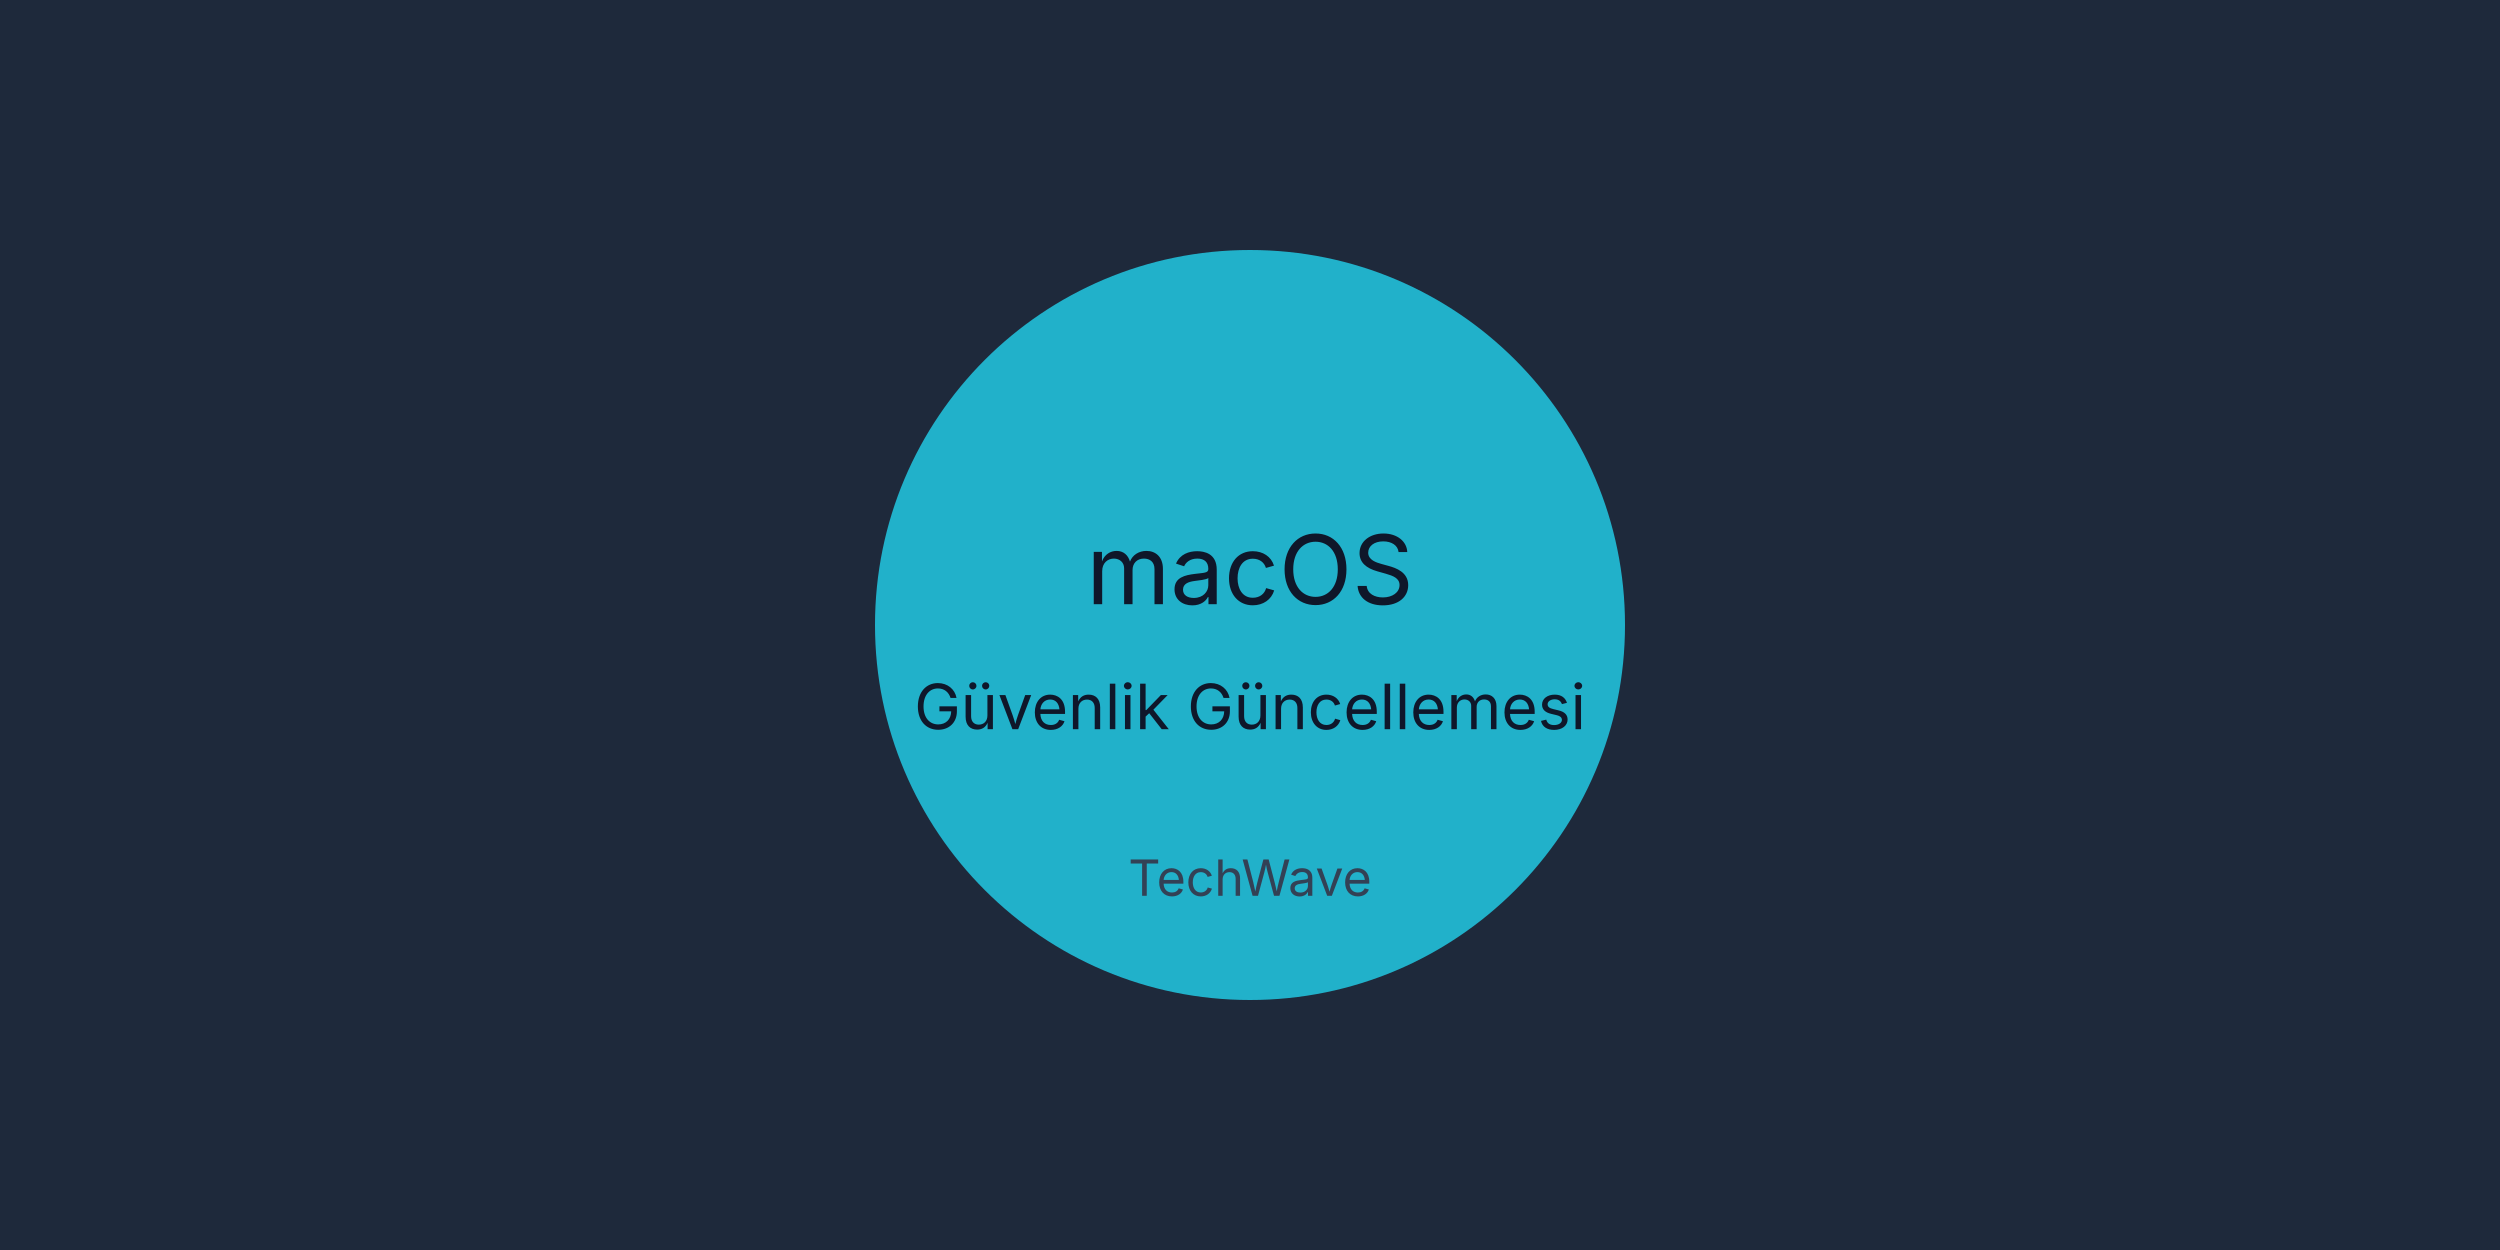
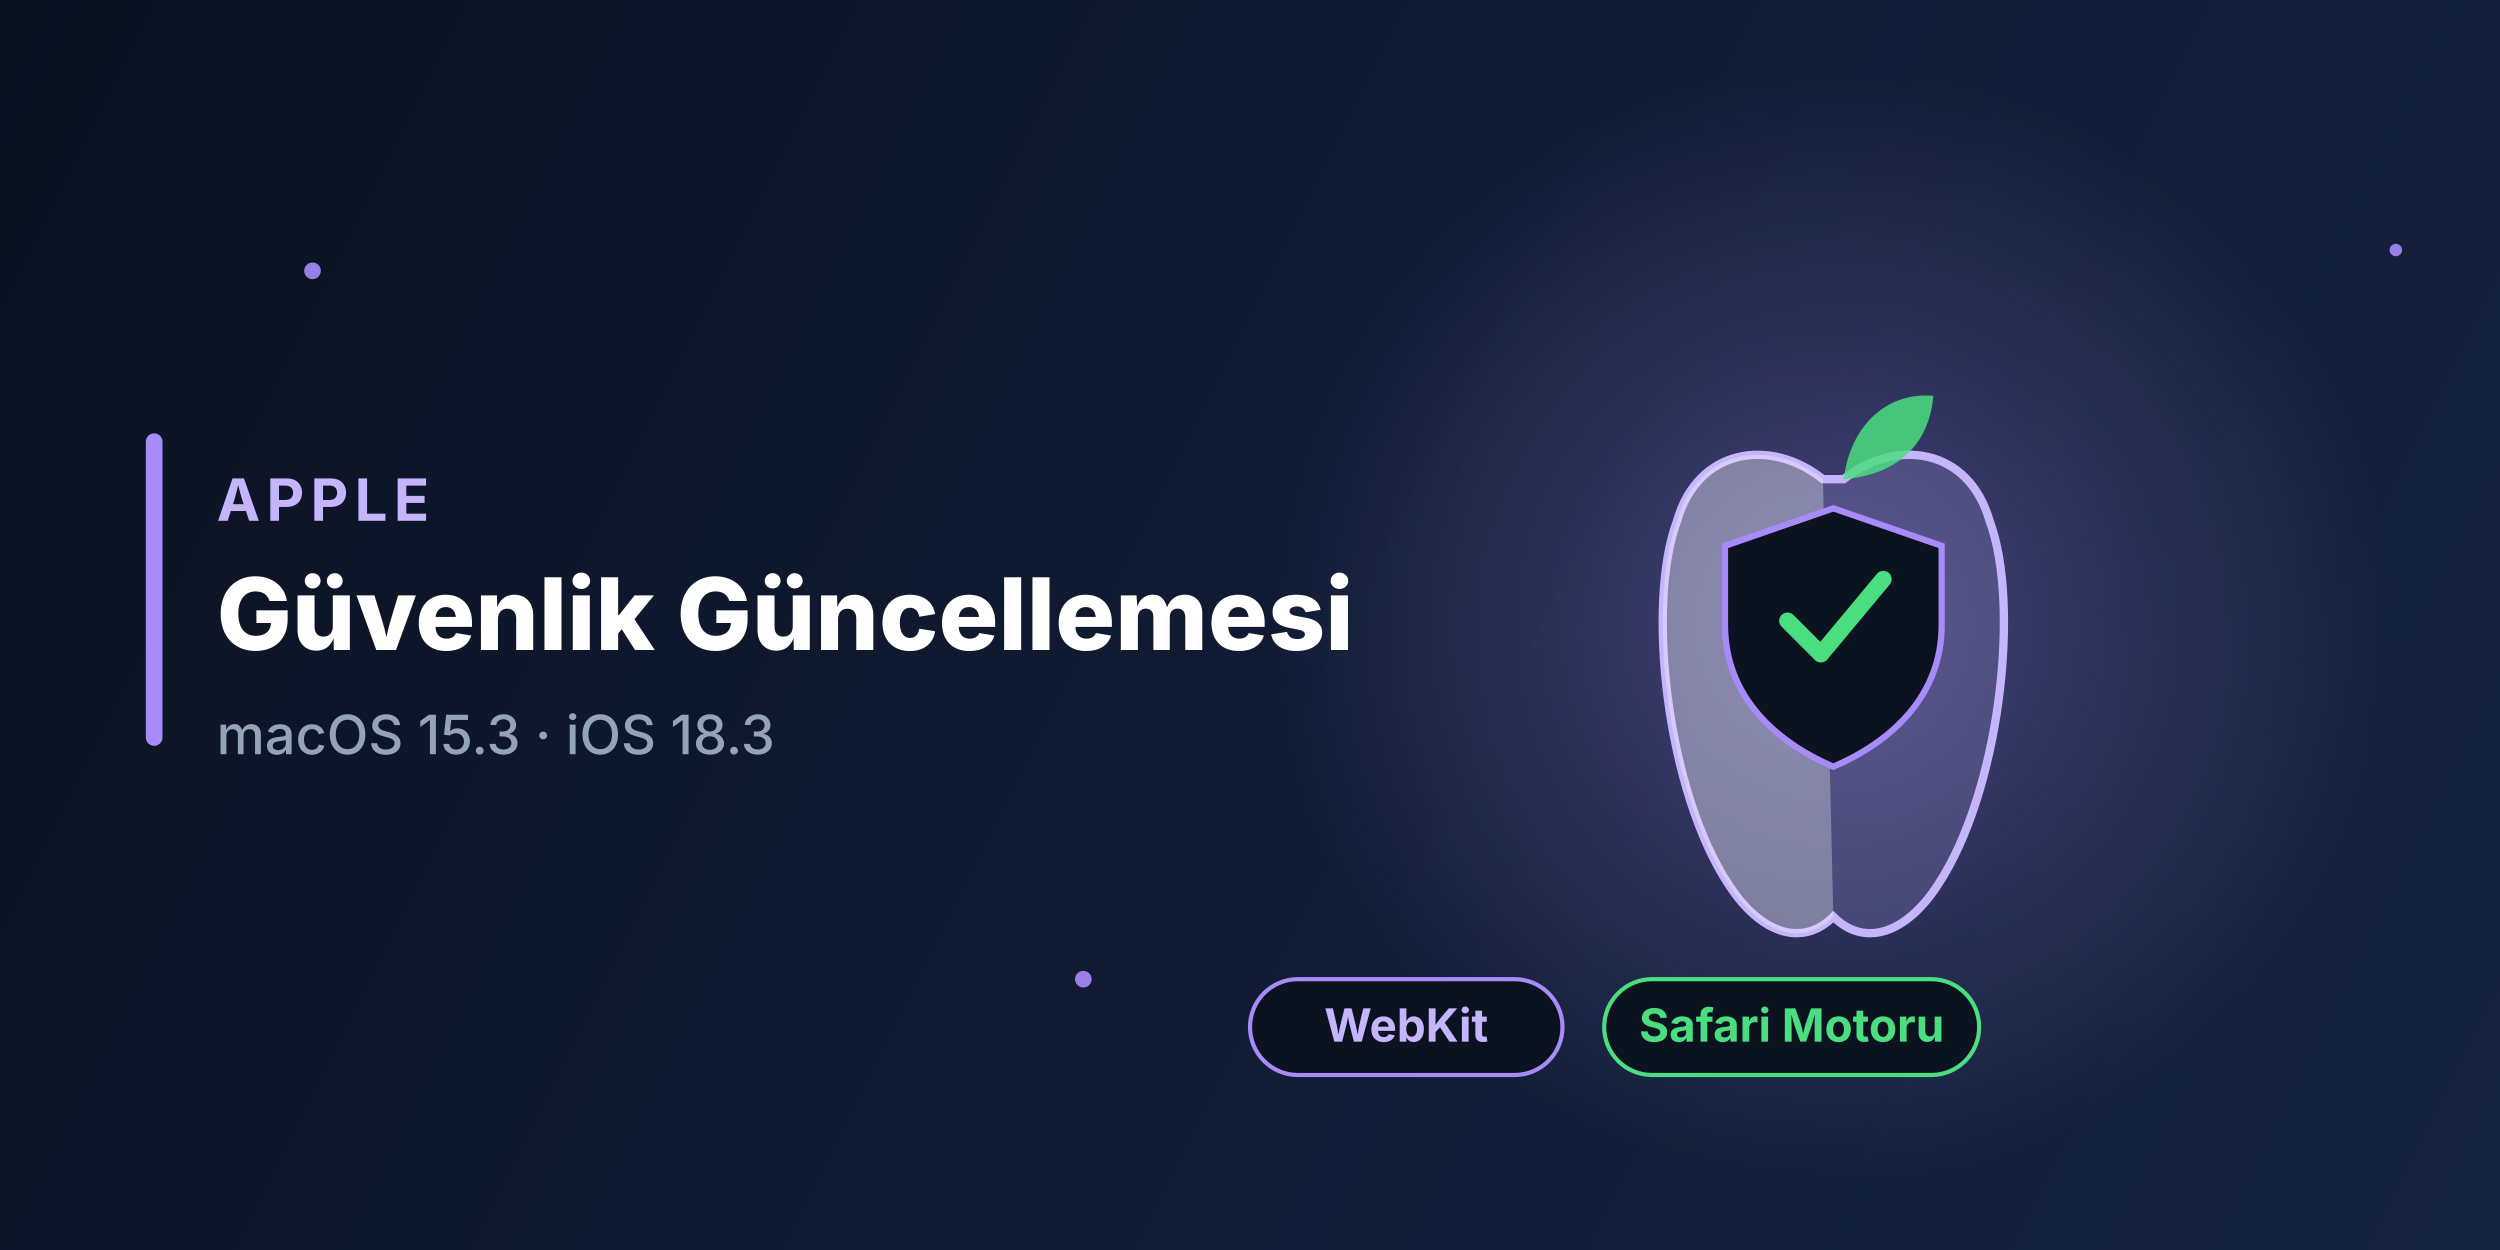
- <svg xmlns="http://www.w3.org/2000/svg" width="1200" height="600" viewBox="0 0 1200 600">
-   <rect width="1200" height="600" fill="#1e293b" />
-   <circle cx="600" cy="300" r="180" fill="#22d3ee" opacity="0.8" />
-   <text x="600" y="290" text-anchor="middle" font-family="Inter, Arial" font-size="46" fill="#0f172a">macOS</text>
-   <text x="600" y="350" text-anchor="middle" font-family="Inter, Arial" font-size="30" fill="#0f172a">Güvenlik Güncellemesi</text>
-   <text x="600" y="430" text-anchor="middle" font-family="Inter, Arial" font-size="24" fill="#334155">TechWave</text>
+ <svg xmlns="http://www.w3.org/2000/svg" viewBox="0 0 1200 600" fill="none">
+   <defs>
+     <linearGradient id="bg3" x1="0" y1="0" x2="1200" y2="600" gradientUnits="userSpaceOnUse">
+       <stop stop-color="#0b1220" />
+       <stop offset="0.5" stop-color="#101b33" />
+       <stop offset="1" stop-color="#16233f" />
+     </linearGradient>
+     <radialGradient id="glow3" cx="0" cy="0" r="1" gradientUnits="userSpaceOnUse" gradientTransform="translate(880 300) rotate(90) scale(270)">
+       <stop stop-color="#a78bfa" stop-opacity="0.35" />
+       <stop offset="1" stop-color="#a78bfa" stop-opacity="0" />
+     </radialGradient>
+     <linearGradient id="apple3" x1="760" y1="180" x2="1000" y2="440" gradientUnits="userSpaceOnUse">
+       <stop stop-color="#c4b5fd" />
+       <stop offset="1" stop-color="#7c3aed" />
+     </linearGradient>
+     <linearGradient id="glass3" x1="770" y1="190" x2="920" y2="430" gradientUnits="userSpaceOnUse">
+       <stop stop-color="#ffffff" stop-opacity="0.3" />
+       <stop offset="1" stop-color="#ffffff" stop-opacity="0" />
+     </linearGradient>
+   </defs>
+   <rect width="1200" height="600" fill="url(#bg3)" />
+   <rect width="1200" height="600" fill="url(#glow3)" />
+   <rect x="70" y="208" width="8" height="150" rx="4" fill="#a78bfa" />
+   <text x="104" y="250" font-family="Inter, Arial, sans-serif" font-size="28" font-weight="700" fill="#c4b5fd" letter-spacing="3">APPLE</text>
+   <text x="104" y="312" font-family="Inter, Arial, sans-serif" font-size="48" font-weight="800" fill="#ffffff">Güvenlik Güncellemesi</text>
+   <text x="104" y="362" font-family="Inter, Arial, sans-serif" font-size="26" font-weight="500" fill="#94a3b8">macOS 15.3 · iOS 18.3</text>
+   <g transform="translate(760 170)">
+     <path d="M115 60 C90 40 55 45 45 80 C30 120 40 210 70 255 C85 278 105 285 120 270 C135 285 155 278 170 255 C200 210 210 120 195 80 C185 45 150 40 125 60 Z" fill="url(#apple3)" fill-opacity="0.18" stroke="url(#apple3)" stroke-width="4" />
+     <path d="M125 60 C128 35 145 18 168 20 C166 44 150 58 125 60 Z" fill="#4ade80" fill-opacity="0.85" />
+     <path d="M115 60 C90 40 55 45 45 80 C30 120 40 210 70 255 C85 278 105 285 120 270" fill="url(#glass3)" />
+     <g transform="translate(120 120)">
+       <path d="M0 -46 L52 -28 V10 C52 44 28 66 0 78 C-28 66 -52 44 -52 10 V-28 Z" fill="#0b1220" stroke="#a78bfa" stroke-width="3" />
+       <path d="M-22 8 L-6 24 L24 -12" stroke="#4ade80" stroke-width="8" stroke-linecap="round" stroke-linejoin="round" fill="none" />
+     </g>
+   </g>
+   <g font-family="Inter, Arial, sans-serif" font-weight="700">
+     <rect x="600" y="470" width="150" height="46" rx="23" fill="#0b1220" stroke="#a78bfa" stroke-width="2" />
+     <text x="675" y="500" text-anchor="middle" font-size="22" fill="#c4b5fd">WebKit</text>
+     <rect x="770" y="470" width="180" height="46" rx="23" fill="#0b1220" stroke="#4ade80" stroke-width="2" />
+     <text x="860" y="500" text-anchor="middle" font-size="22" fill="#4ade80">Safari Motoru</text>
+   </g>
+   <g fill="#a78bfa" opacity="0.9">
+     <circle cx="150" cy="130" r="4" />
+     <circle cx="520" cy="470" r="4" />
+     <circle cx="1150" cy="120" r="3" />
+   </g>
</svg>
